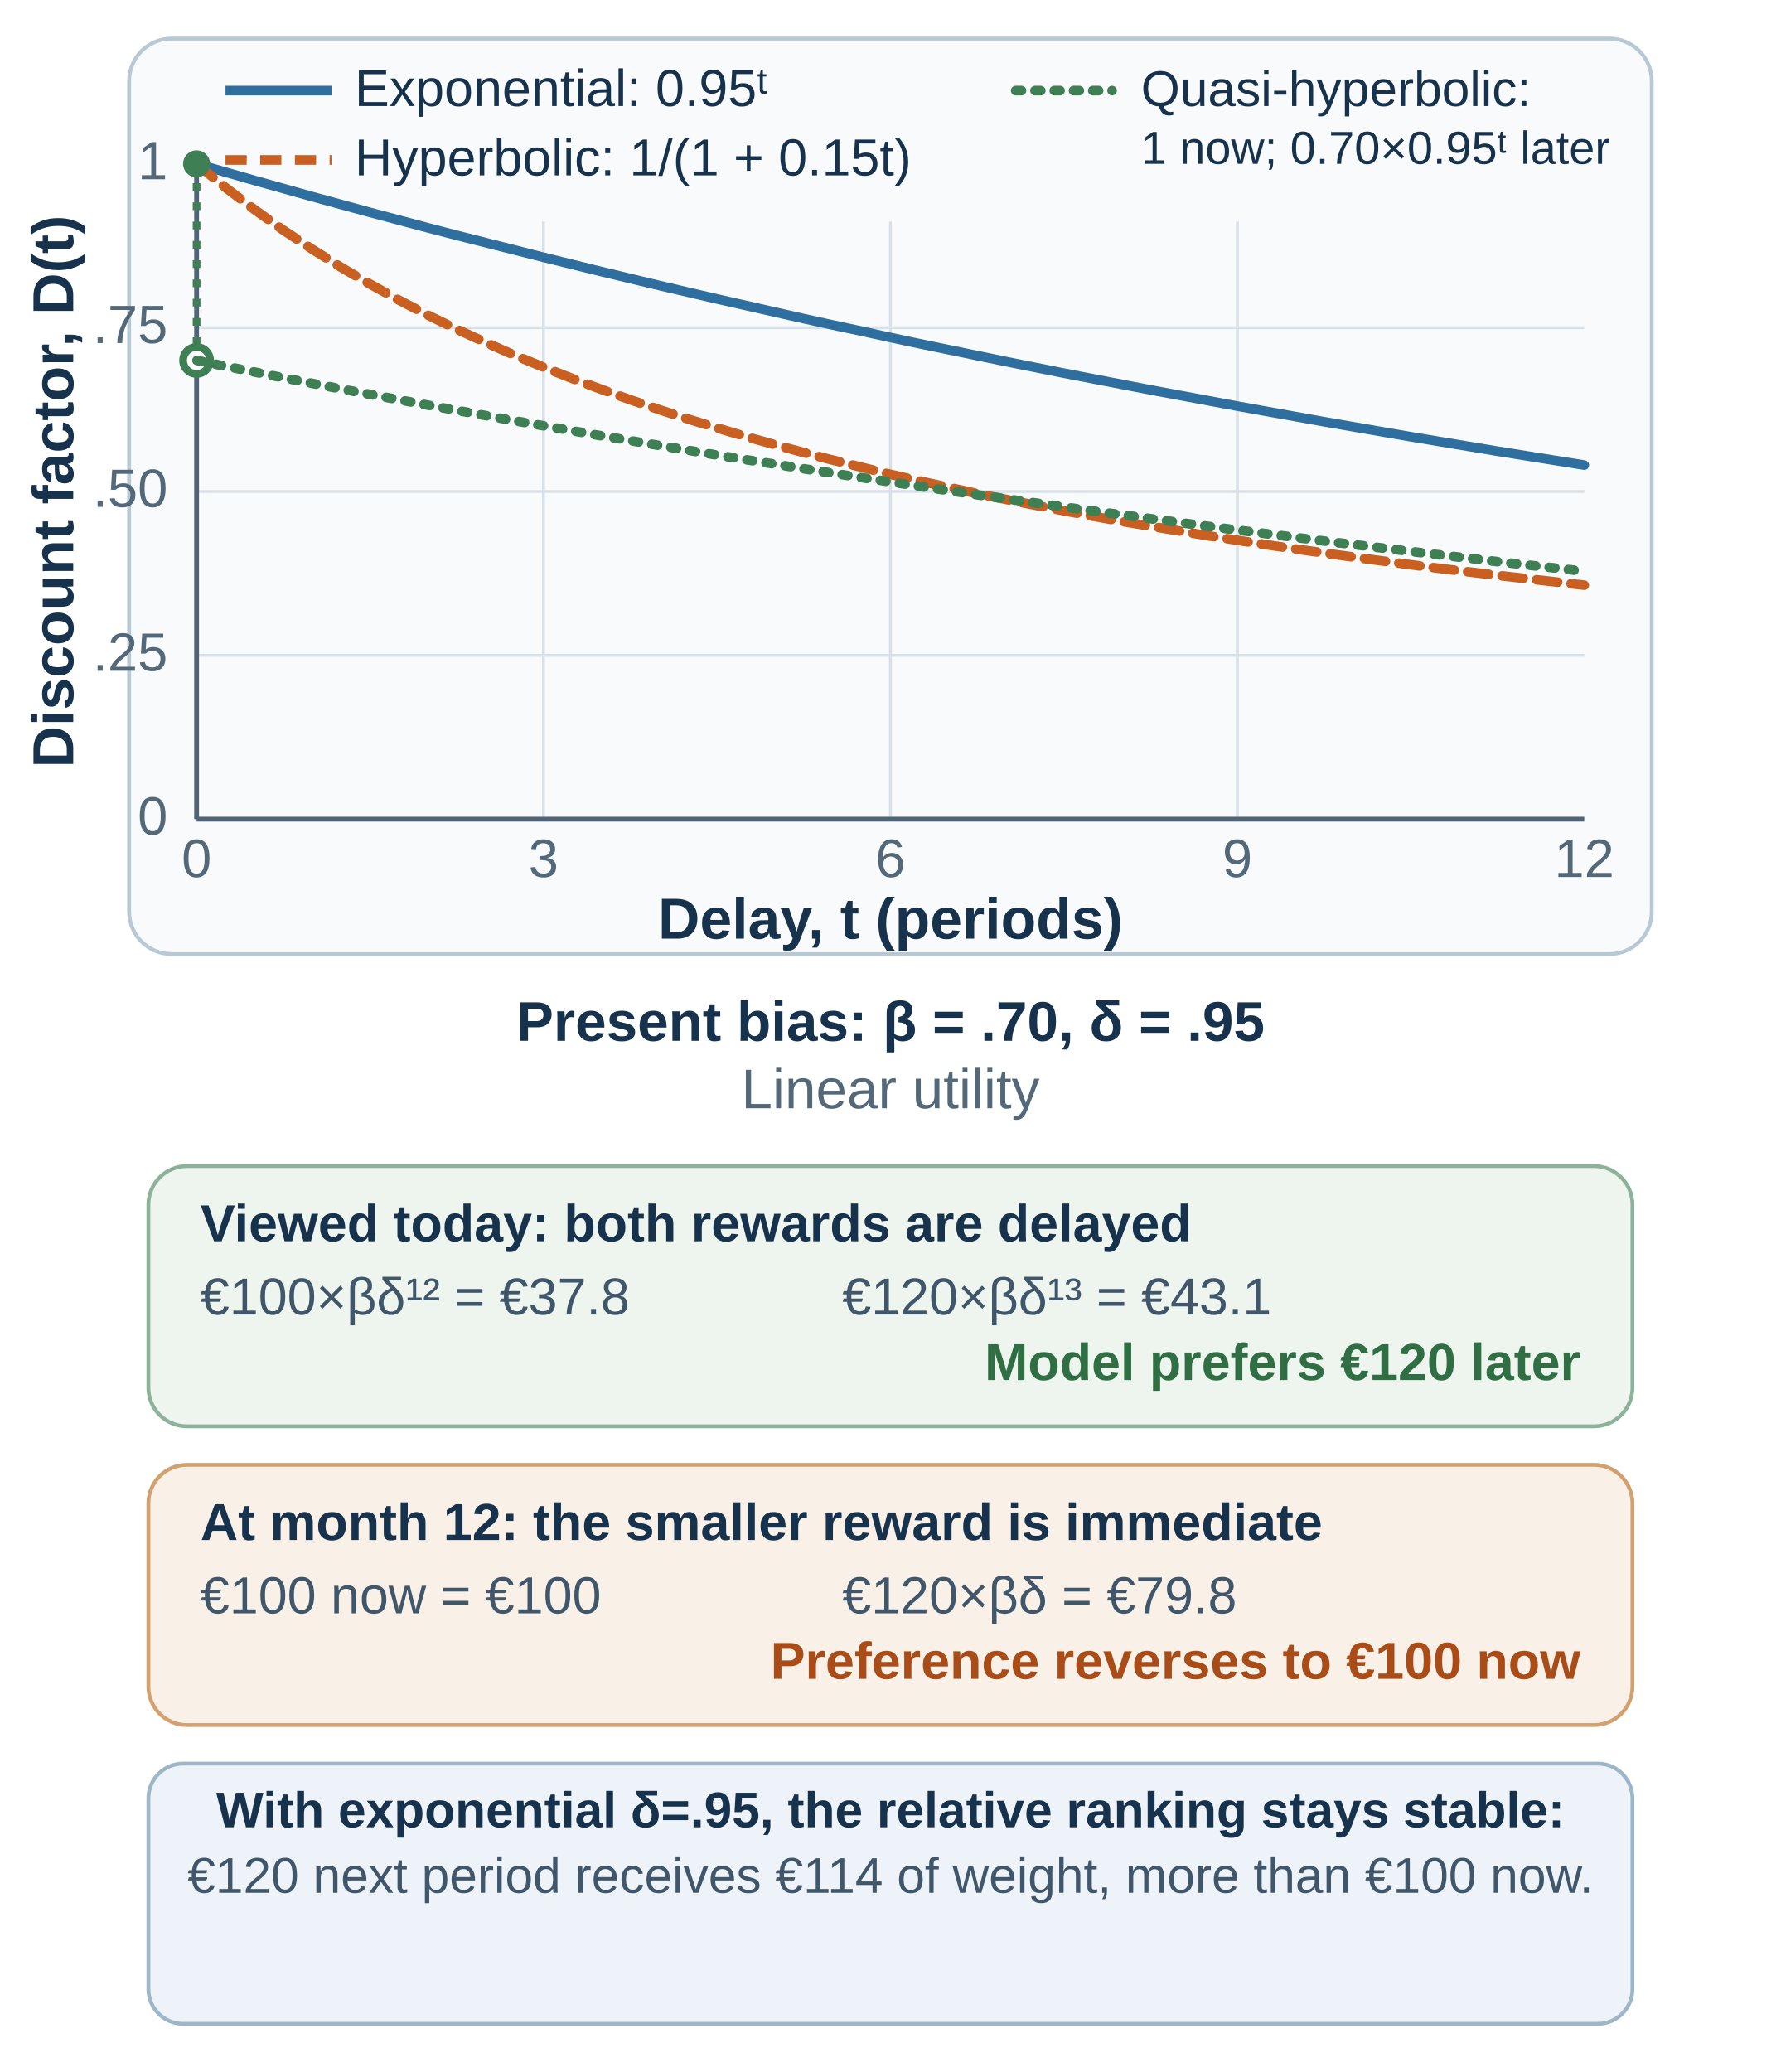
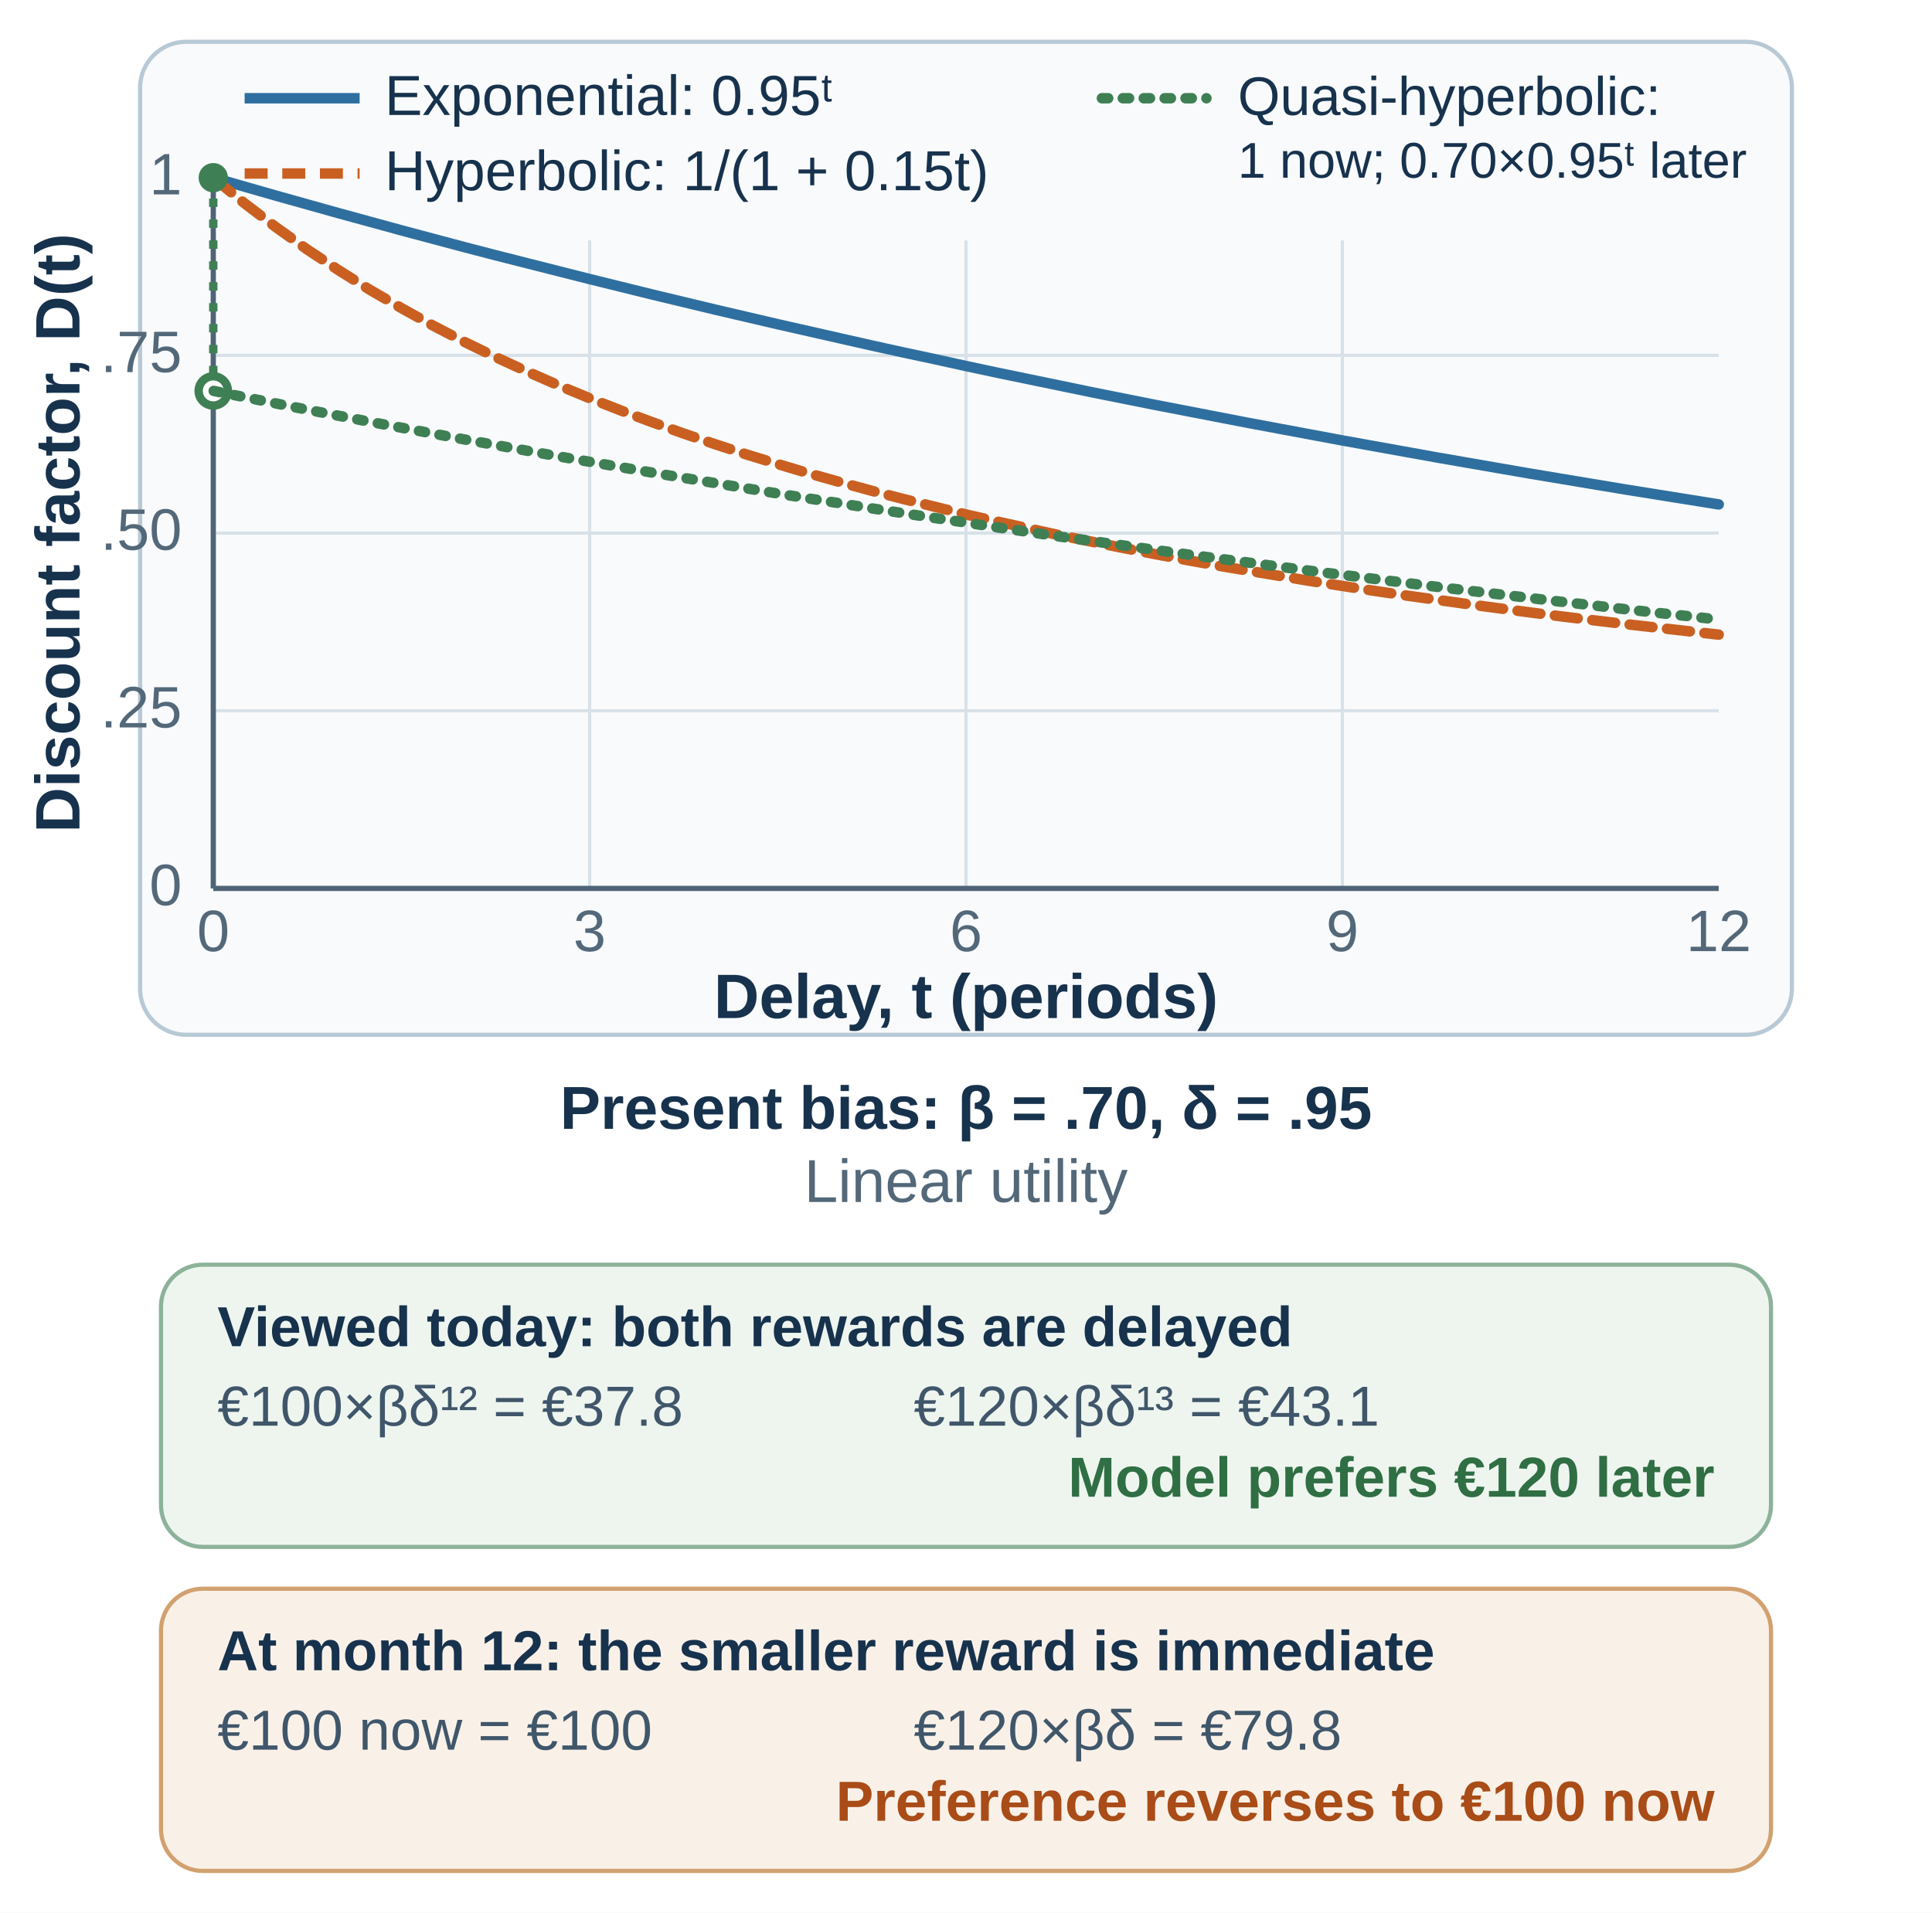
- <svg xmlns="http://www.w3.org/2000/svg" width="924" height="1075" viewBox="-12 95 924 1075" role="img" aria-labelledby="title desc">
+ <svg xmlns="http://www.w3.org/2000/svg" width="924" height="915" viewBox="-12 95 924 915" role="img" aria-labelledby="title desc">
  <defs>
    <style>
      .title{font:700 35px Arial,sans-serif;fill:#17324d}
      .subtitle{font:29px Arial,sans-serif;fill:#536879}
      .axis{stroke:#4f6476;stroke-width:2.5}
      .grid{stroke:#d8e1e8;stroke-width:1.5}
      .tick{font:28px Arial,sans-serif;fill:#536879}
      .axislabel{font:700 30px Arial,sans-serif;fill:#17324d}
      .legend{font:27px Arial,sans-serif;fill:#17324d}
      .heading{font:700 29px Arial,sans-serif;fill:#17324d}
      .rowtitle{font:700 27px Arial,sans-serif;fill:#17324d}
      .rowtext{font:27px Arial,sans-serif;fill:#40566a}
      .choice{font:700 27px Arial,sans-serif;fill:#2f6f43}
      .boundary{font:26px Arial,sans-serif;fill:#40566a}
      .boundaryStrong{font:700 26px Arial,sans-serif;fill:#17324d}
    </style>
  </defs>
-   <rect width="924" height="1075" fill="#ffffff" x="-12" y="95" />
+   <rect width="924" height="915" fill="#ffffff" x="-12" y="95" />
  <rect x="55" y="115" width="790" height="475" rx="22" fill="#f8fafc" stroke="#b8c9d6" stroke-width="2" />
  <line x1="105" y1="142" x2="160" y2="142" stroke="#2f6f9f" stroke-width="5" />
  <text class="legend" x="172" y="150">Exponential: 0.95ᵗ</text>
  <line x1="105" y1="178" x2="160" y2="178" stroke="#c96021" stroke-width="5" stroke-dasharray="11 7" />
  <text class="legend" x="172" y="186">Hyperbolic: 1/(1 + 0.15t)</text>
  <line x1="515" y1="142" x2="565" y2="142" stroke="#3f7f54" stroke-width="5" stroke-dasharray="3 7" stroke-linecap="round" />
  <text class="legend" x="580" y="150" style="font-size:26px">Quasi-hyperbolic:</text>
  <text class="legend" x="580" y="180" style="font-size:24px">1 now; 0.70×0.95ᵗ later</text>
  <line class="grid" x1="90" y1="265" x2="810" y2="265" />
  <line class="grid" x1="90" y1="350" x2="810" y2="350" />
  <line class="grid" x1="90" y1="435" x2="810" y2="435" />
  <line class="grid" x1="270" y1="210" x2="270" y2="520" />
  <line class="grid" x1="450" y1="210" x2="450" y2="520" />
  <line class="grid" x1="630" y1="210" x2="630" y2="520" />
  <line class="axis" x1="90" y1="520" x2="810" y2="520" />
  <line class="axis" x1="90" y1="180" x2="90" y2="520" />
  <text class="tick" x="90" y="550" text-anchor="middle">0</text>
  <text class="tick" x="270" y="550" text-anchor="middle">3</text>
  <text class="tick" x="450" y="550" text-anchor="middle">6</text>
  <text class="tick" x="630" y="550" text-anchor="middle">9</text>
  <text class="tick" x="810" y="550" text-anchor="middle">12</text>
  <text class="tick" x="75" y="528" text-anchor="end">0</text>
  <text class="tick" x="75" y="443" text-anchor="end">.25</text>
  <text class="tick" x="75" y="358" text-anchor="end">.50</text>
  <text class="tick" x="75" y="273" text-anchor="end">.75</text>
  <text class="tick" x="75" y="188" text-anchor="end">1</text>
  <text class="axislabel" x="450" y="582" text-anchor="middle">Delay, t (periods)</text>
  <text class="axislabel" x="26" y="350" text-anchor="middle" transform="rotate(-90 26 350)">Discount factor, D(t)</text>
  <path d="M 90.0 180.0 L 105.0 184.3 L 120.0 188.6 L 135.0 192.8 L 150.0 197.0 L 165.0 201.1 L 180.0 205.2 L 195.0 209.2 L 210.0 213.2 L 225.0 217.1 L 240.0 220.9 L 255.0 224.7 L 270.0 228.5 L 285.0 232.2 L 300.0 235.9 L 315.0 239.5 L 330.0 243.1 L 345.0 246.6 L 360.0 250.1 L 375.0 253.5 L 390.0 256.9 L 405.0 260.3 L 420.0 263.6 L 435.0 266.8 L 450.0 270.1 L 465.0 273.3 L 480.0 276.4 L 495.0 279.5 L 510.0 282.6 L 525.0 285.6 L 540.0 288.6 L 555.0 291.5 L 570.0 294.4 L 585.0 297.3 L 600.0 300.1 L 615.0 302.9 L 630.0 305.7 L 645.0 308.4 L 660.0 311.1 L 675.0 313.8 L 690.0 316.4 L 705.0 319.0 L 720.0 321.6 L 735.0 324.1 L 750.0 326.6 L 765.0 329.1 L 780.0 331.5 L 795.0 333.9 L 810.0 336.3" fill="none" stroke="#2f6f9f" stroke-width="5" stroke-linecap="round" />
  <path d="M 90.0 180.0 L 105.0 192.3 L 120.0 203.7 L 135.0 214.4 L 150.0 224.3 L 165.0 233.7 L 180.0 242.4 L 195.0 250.7 L 210.0 258.5 L 225.0 265.8 L 240.0 272.7 L 255.0 279.3 L 270.0 285.5 L 285.0 291.4 L 300.0 297.0 L 315.0 302.4 L 330.0 307.5 L 345.0 312.4 L 360.0 317.0 L 375.0 321.5 L 390.0 325.7 L 405.0 329.8 L 420.0 333.7 L 435.0 337.4 L 450.0 341.1 L 465.0 344.5 L 480.0 347.8 L 495.0 351.1 L 510.0 354.1 L 525.0 357.1 L 540.0 360.0 L 555.0 362.8 L 570.0 365.5 L 585.0 368.0 L 600.0 370.5 L 615.0 373.0 L 630.0 375.3 L 645.0 377.6 L 660.0 379.8 L 675.0 381.9 L 690.0 384.0 L 705.0 386.0 L 720.0 388.0 L 735.0 389.9 L 750.0 391.7 L 765.0 393.5 L 780.0 395.2 L 795.0 396.9 L 810.0 398.6" fill="none" stroke="#c96021" stroke-width="5" stroke-dasharray="11 7" stroke-linecap="round" />
  <line x1="90" y1="180" x2="90" y2="282" stroke="#3f7f54" stroke-width="4" stroke-dasharray="4 6" />
  <circle cx="90" cy="180" r="7" fill="#3f7f54" />
  <circle cx="90" cy="282" r="7" fill="#ffffff" stroke="#3f7f54" stroke-width="4" />
  <path d="M 90.2 282.0 L 105.0 285.0 L 120.0 288.0 L 135.0 291.0 L 150.0 293.9 L 165.0 296.8 L 180.0 299.6 L 195.0 302.4 L 210.0 305.2 L 225.0 307.9 L 240.0 310.6 L 255.0 313.3 L 270.0 315.9 L 285.0 318.5 L 300.0 321.1 L 315.0 323.6 L 330.0 326.1 L 345.0 328.6 L 360.0 331.1 L 375.0 333.5 L 390.0 335.8 L 405.0 338.2 L 420.0 340.5 L 435.0 342.8 L 450.0 345.0 L 465.0 347.3 L 480.0 349.5 L 495.0 351.7 L 510.0 353.8 L 525.0 355.9 L 540.0 358.0 L 555.0 360.1 L 570.0 362.1 L 585.0 364.1 L 600.0 366.1 L 615.0 368.1 L 630.0 370.0 L 645.0 371.9 L 660.0 373.8 L 675.0 375.7 L 690.0 377.5 L 705.0 379.3 L 720.0 381.1 L 735.0 382.9 L 750.0 384.6 L 765.0 386.4 L 780.0 388.1 L 795.0 389.7 L 810.0 391.4" fill="none" stroke="#3f7f54" stroke-width="5" stroke-dasharray="3 7" stroke-linecap="round" />
  <text class="heading" x="450" y="635" text-anchor="middle">Present bias: β = .70, δ = .95</text>
  <text class="subtitle" x="450" y="670" text-anchor="middle">Linear utility</text>
  <rect x="65" y="700" width="770" height="135" rx="20" fill="#eef5ef" stroke="#8db29a" stroke-width="2" />
  <text class="rowtitle" x="92" y="739">Viewed today: both rewards are delayed</text>
  <text class="rowtext" x="92" y="777">€100×βδ¹² = €37.8</text>
  <text class="rowtext" x="425" y="777">€120×βδ¹³ = €43.1</text>
  <text class="choice" x="808" y="811" text-anchor="end">Model prefers €120 later</text>
  <rect x="65" y="855" width="770" height="135" rx="20" fill="#f9f1e8" stroke="#d2a16f" stroke-width="2" />
  <text class="rowtitle" x="92" y="894">At month 12: the smaller reward is immediate</text>
  <text class="rowtext" x="92" y="932">€100 now = €100</text>
  <text class="rowtext" x="425" y="932">€120×βδ = €79.8</text>
  <text x="808" y="966" text-anchor="end" font-family="Arial,sans-serif" font-size="27" font-weight="700" fill="#a94c17">Preference reverses to €100 now</text>
-   <rect x="65" y="1010" width="770" height="135" rx="18" fill="#edf3f8" stroke="#9db6c8" stroke-width="2" />
-   <text class="boundaryStrong" x="450" y="1043" text-anchor="middle">With exponential δ=.95, the relative ranking stays stable:</text>
-   <text class="boundary" x="450" y="1077" text-anchor="middle">€120 next period receives €114 of weight, more than €100 now.</text>
</svg>
